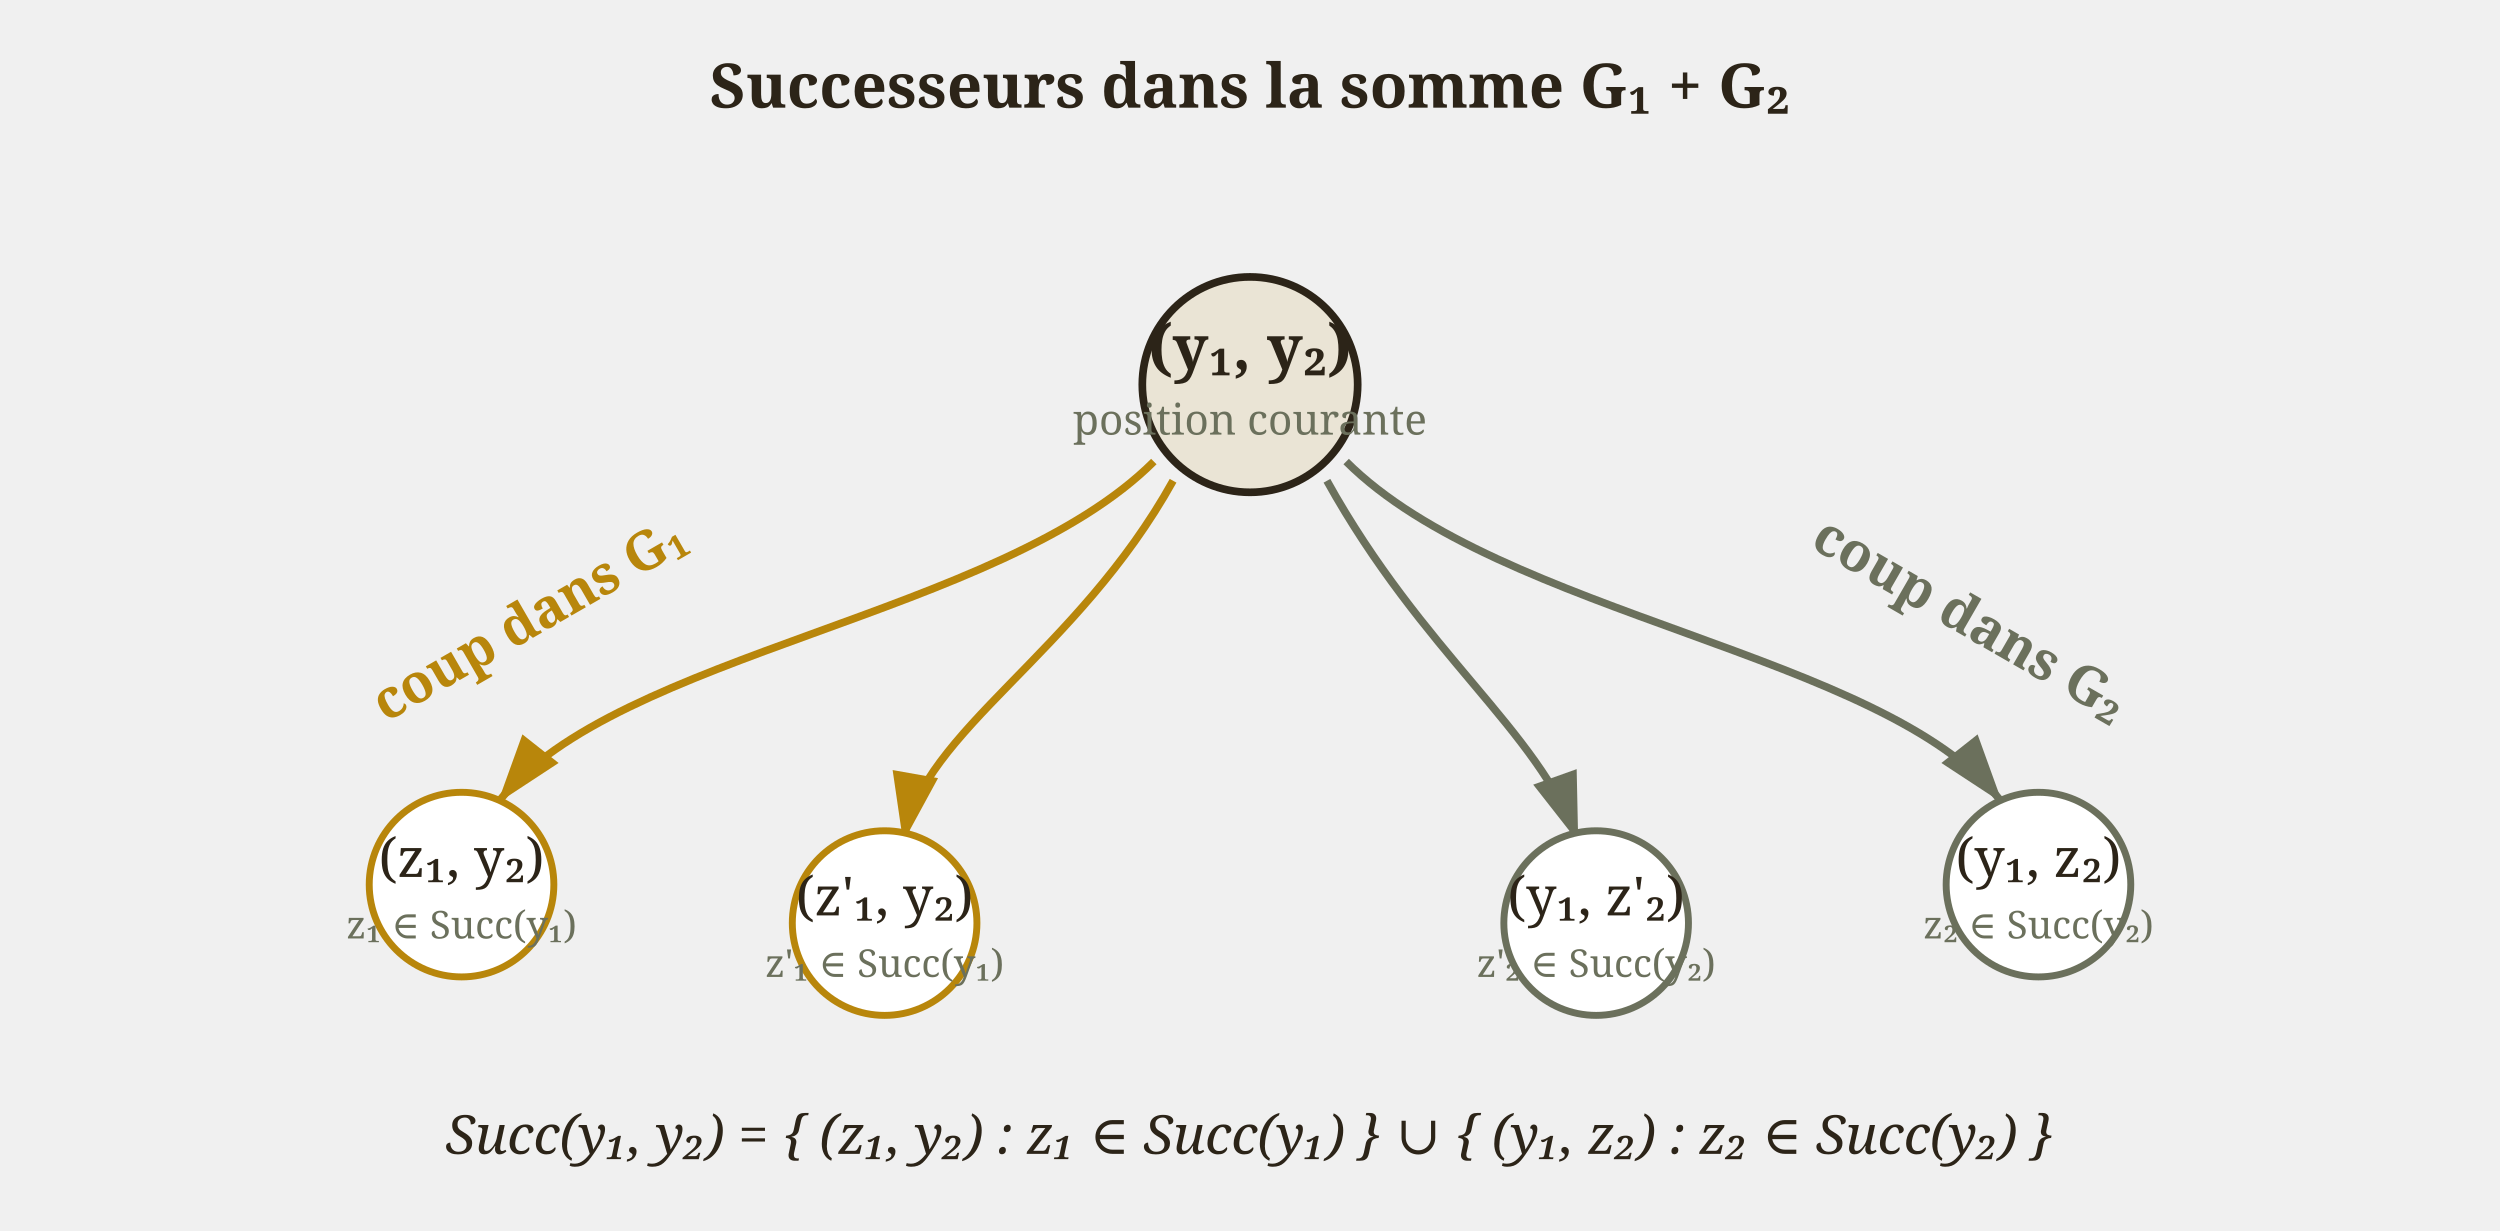
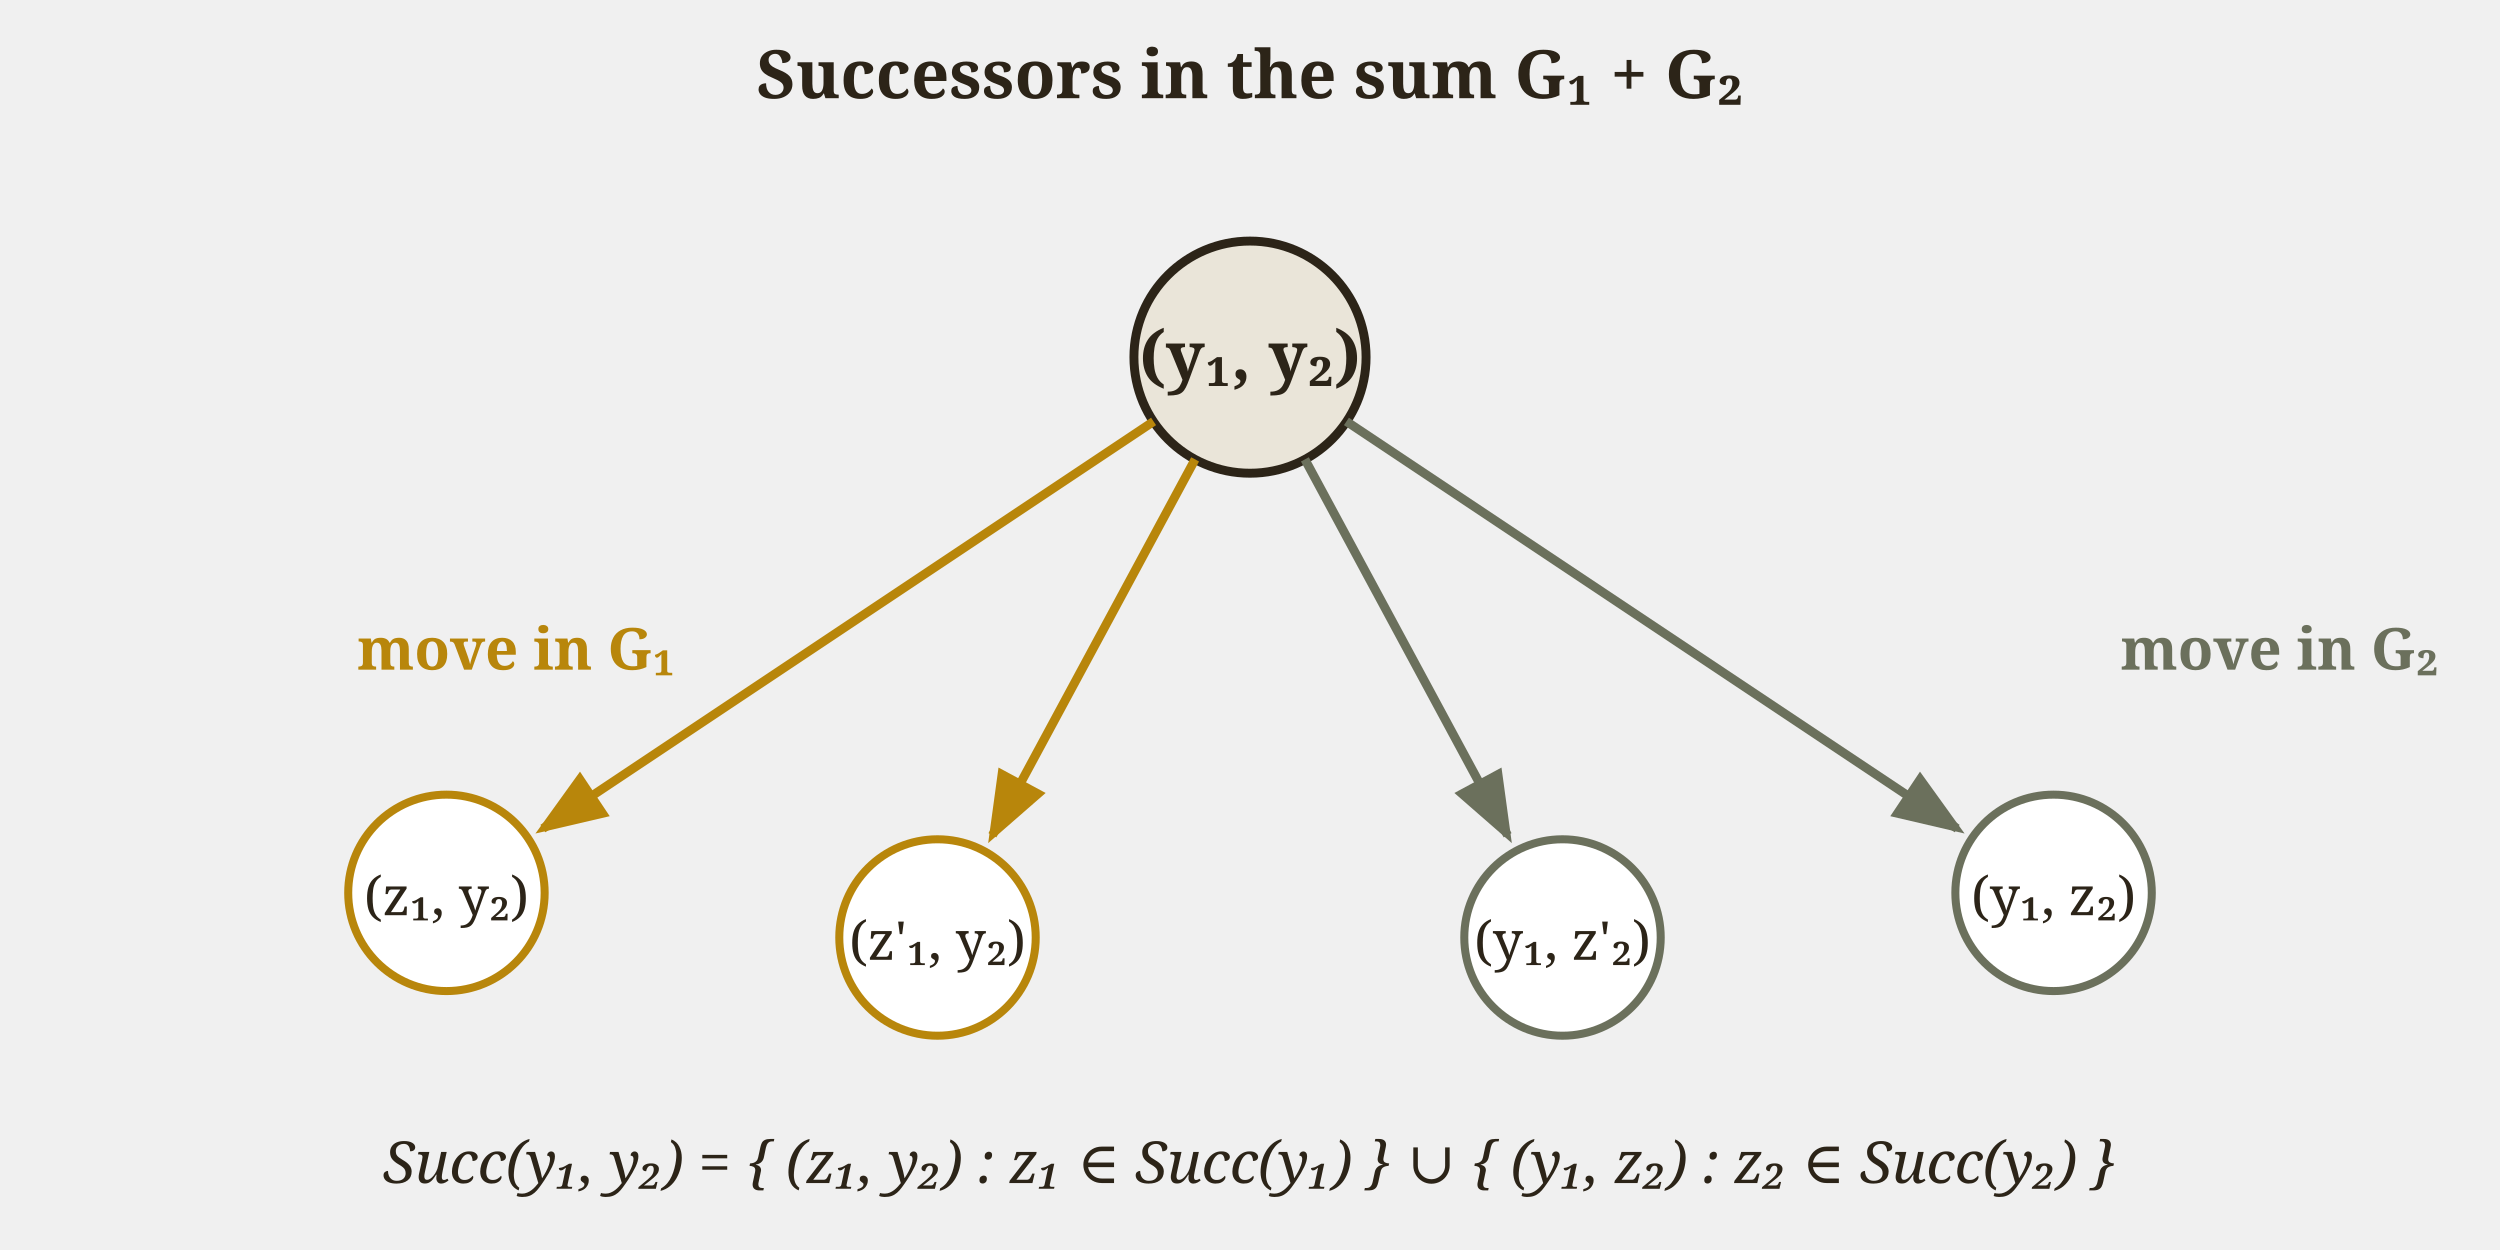
- <svg xmlns="http://www.w3.org/2000/svg" width="650" height="320" viewBox="0 0 650 320">
+ <svg xmlns="http://www.w3.org/2000/svg" width="560" height="280" viewBox="0 0 560 280">
  <defs>
-     <marker id="arrow-s" markerWidth="9" markerHeight="6" refX="8.5" refY="3" orient="auto" markerUnits="strokeWidth">
-       <polygon points="0 0, 9 3, 0 6" fill="#2C2418" />
+     <marker id="s" markerWidth="8" markerHeight="6" refX="7" refY="3" orient="auto">
+       <polygon points="0 0, 8 3, 0 6" fill="#2C2418" />
    </marker>
-     <marker id="arrow-s-g1" markerWidth="9" markerHeight="6" refX="8.5" refY="3" orient="auto" markerUnits="strokeWidth">
-       <polygon points="0 0, 9 3, 0 6" fill="#B8860B" />
+     <marker id="s-accent" markerWidth="8" markerHeight="6" refX="7" refY="3" orient="auto">
+       <polygon points="0 0, 8 3, 0 6" fill="#B8860B" />
    </marker>
-     <marker id="arrow-s-g2" markerWidth="9" markerHeight="6" refX="8.5" refY="3" orient="auto" markerUnits="strokeWidth">
-       <polygon points="0 0, 9 3, 0 6" fill="#6B705C" />
+     <marker id="s-green" markerWidth="8" markerHeight="6" refX="7" refY="3" orient="auto">
+       <polygon points="0 0, 8 3, 0 6" fill="#6B705C" />
+     </marker>
+     <marker id="s-red" markerWidth="8" markerHeight="6" refX="7" refY="3" orient="auto">
+       <polygon points="0 0, 8 3, 0 6" fill="#A0522D" />
    </marker>
  </defs>
-   <text x="325" y="28" text-anchor="middle" font-family="Georgia, serif" font-size="16" fill="#2C2418" font-weight="bold">
-     Successeurs dans la somme G₁ + G₂
-   </text>
-   <circle cx="325" cy="100" r="28" fill="#B8860B" fill-opacity="0.12" stroke="#2C2418" stroke-width="2" />
-   <text x="325" y="96" text-anchor="middle" font-family="Georgia, serif" font-size="16" fill="#2C2418" font-weight="bold">(y₁, y₂)</text>
-   <text x="325" y="113" text-anchor="middle" font-family="Georgia, serif" font-size="11" fill="#6B705C">position courante</text>
-   <path d="M 300,120 C 260,160 160,170 130,208" fill="none" stroke="#B8860B" stroke-width="2" marker-end="url(#arrow-s-g1)" />
-   <path d="M 305,125 C 280,170 240,190 235,218" fill="none" stroke="#B8860B" stroke-width="2" marker-end="url(#arrow-s-g1)" />
-   <text x="140" y="165" text-anchor="middle" font-family="Georgia, serif" font-size="14" fill="#B8860B" font-weight="bold" transform="rotate(-30, 140, 165)">
-     coup dans G₁
-   </text>
-   <circle cx="120" cy="230" r="24" fill="white" stroke="#B8860B" stroke-width="1.8" />
-   <text x="120" y="228" text-anchor="middle" font-family="Georgia, serif" font-size="14" fill="#2C2418">(z₁, y₂)</text>
-   <text x="120" y="244" text-anchor="middle" font-family="Georgia, serif" font-size="10" fill="#6B705C">z₁ ∈ Succ(y₁)</text>
-   <circle cx="230" cy="240" r="24" fill="white" stroke="#B8860B" stroke-width="1.8" />
-   <text x="230" y="238" text-anchor="middle" font-family="Georgia, serif" font-size="14" fill="#2C2418">(z'₁, y₂)</text>
-   <text x="230" y="254" text-anchor="middle" font-family="Georgia, serif" font-size="10" fill="#6B705C">z'₁ ∈ Succ(y₁)</text>
-   <path d="M 350,120 C 390,160 490,170 520,208" fill="none" stroke="#6B705C" stroke-width="2" marker-end="url(#arrow-s-g2)" />
-   <path d="M 345,125 C 370,170 400,190 410,218" fill="none" stroke="#6B705C" stroke-width="2" marker-end="url(#arrow-s-g2)" />
-   <text x="510" y="165" text-anchor="middle" font-family="Georgia, serif" font-size="14" fill="#6B705C" font-weight="bold" transform="rotate(30, 510, 165)">
-     coup dans G₂
-   </text>
-   <circle cx="530" cy="230" r="24" fill="white" stroke="#6B705C" stroke-width="1.8" />
-   <text x="530" y="228" text-anchor="middle" font-family="Georgia, serif" font-size="14" fill="#2C2418">(y₁, z₂)</text>
-   <text x="530" y="244" text-anchor="middle" font-family="Georgia, serif" font-size="10" fill="#6B705C">z₂ ∈ Succ(y₂)</text>
-   <circle cx="415" cy="240" r="24" fill="white" stroke="#6B705C" stroke-width="1.8" />
-   <text x="415" y="238" text-anchor="middle" font-family="Georgia, serif" font-size="14" fill="#2C2418">(y₁, z'₂)</text>
-   <text x="415" y="254" text-anchor="middle" font-family="Georgia, serif" font-size="10" fill="#6B705C">z'₂ ∈ Succ(y₂)</text>
-   <text x="325" y="300" text-anchor="middle" font-family="Georgia, serif" font-size="14" fill="#2C2418" font-style="italic">
+   <text x="280" y="22" text-anchor="middle" font-family="Georgia, serif" font-size="15" fill="#2C2418" font-weight="bold">Successors in the sum G₁ + G₂</text>
+   <circle cx="280" cy="80" r="26" fill="#B8860B" fill-opacity="0.1" stroke="#2C2418" stroke-width="2" />
+   <text x="280" y="85" text-anchor="middle" font-family="Georgia, serif" font-size="15" fill="#2C2418" font-weight="bold">(y₁, y₂)</text>
+   <line x1="258.4" y1="94.4" x2="121.6" y2="185.6" stroke="#B8860B" stroke-width="2" marker-end="url(#s-accent)" />
+   <circle cx="100" cy="200" r="22" fill="white" stroke="#B8860B" stroke-width="1.8" />
+   <text x="100" y="205" text-anchor="middle" font-family="Georgia, serif" font-size="12" fill="#2C2418">(z₁, y₂)</text>
+   <line x1="267.7" y1="102.9" x2="222.3" y2="187.1" stroke="#B8860B" stroke-width="2" marker-end="url(#s-accent)" />
+   <circle cx="210" cy="210" r="22" fill="white" stroke="#B8860B" stroke-width="1.8" />
+   <text x="210" y="215" text-anchor="middle" font-family="Georgia, serif" font-size="12" fill="#2C2418">(z'₁, y₂)</text>
+   <text x="80" y="150" font-family="Georgia, serif" font-size="13" fill="#B8860B" font-weight="bold">move in G₁</text>
+   <line x1="301.6" y1="94.4" x2="438.4" y2="185.6" stroke="#6B705C" stroke-width="2" marker-end="url(#s-green)" />
+   <circle cx="460" cy="200" r="22" fill="white" stroke="#6B705C" stroke-width="1.8" />
+   <text x="460" y="205" text-anchor="middle" font-family="Georgia, serif" font-size="12" fill="#2C2418">(y₁, z₂)</text>
+   <line x1="292.3" y1="102.9" x2="337.7" y2="187.1" stroke="#6B705C" stroke-width="2" marker-end="url(#s-green)" />
+   <circle cx="350" cy="210" r="22" fill="white" stroke="#6B705C" stroke-width="1.8" />
+   <text x="350" y="215" text-anchor="middle" font-family="Georgia, serif" font-size="12" fill="#2C2418">(y₁, z'₂)</text>
+   <text x="475" y="150" font-family="Georgia, serif" font-size="13" fill="#6B705C" font-weight="bold">move in G₂</text>
+   <text x="280" y="265" text-anchor="middle" font-family="Georgia, serif" font-size="13" fill="#2C2418" font-style="italic">
    Succ(y₁, y₂) = { (z₁, y₂) : z₁ ∈ Succ(y₁) } ∪ { (y₁, z₂) : z₂ ∈ Succ(y₂) }
  </text>
</svg>
